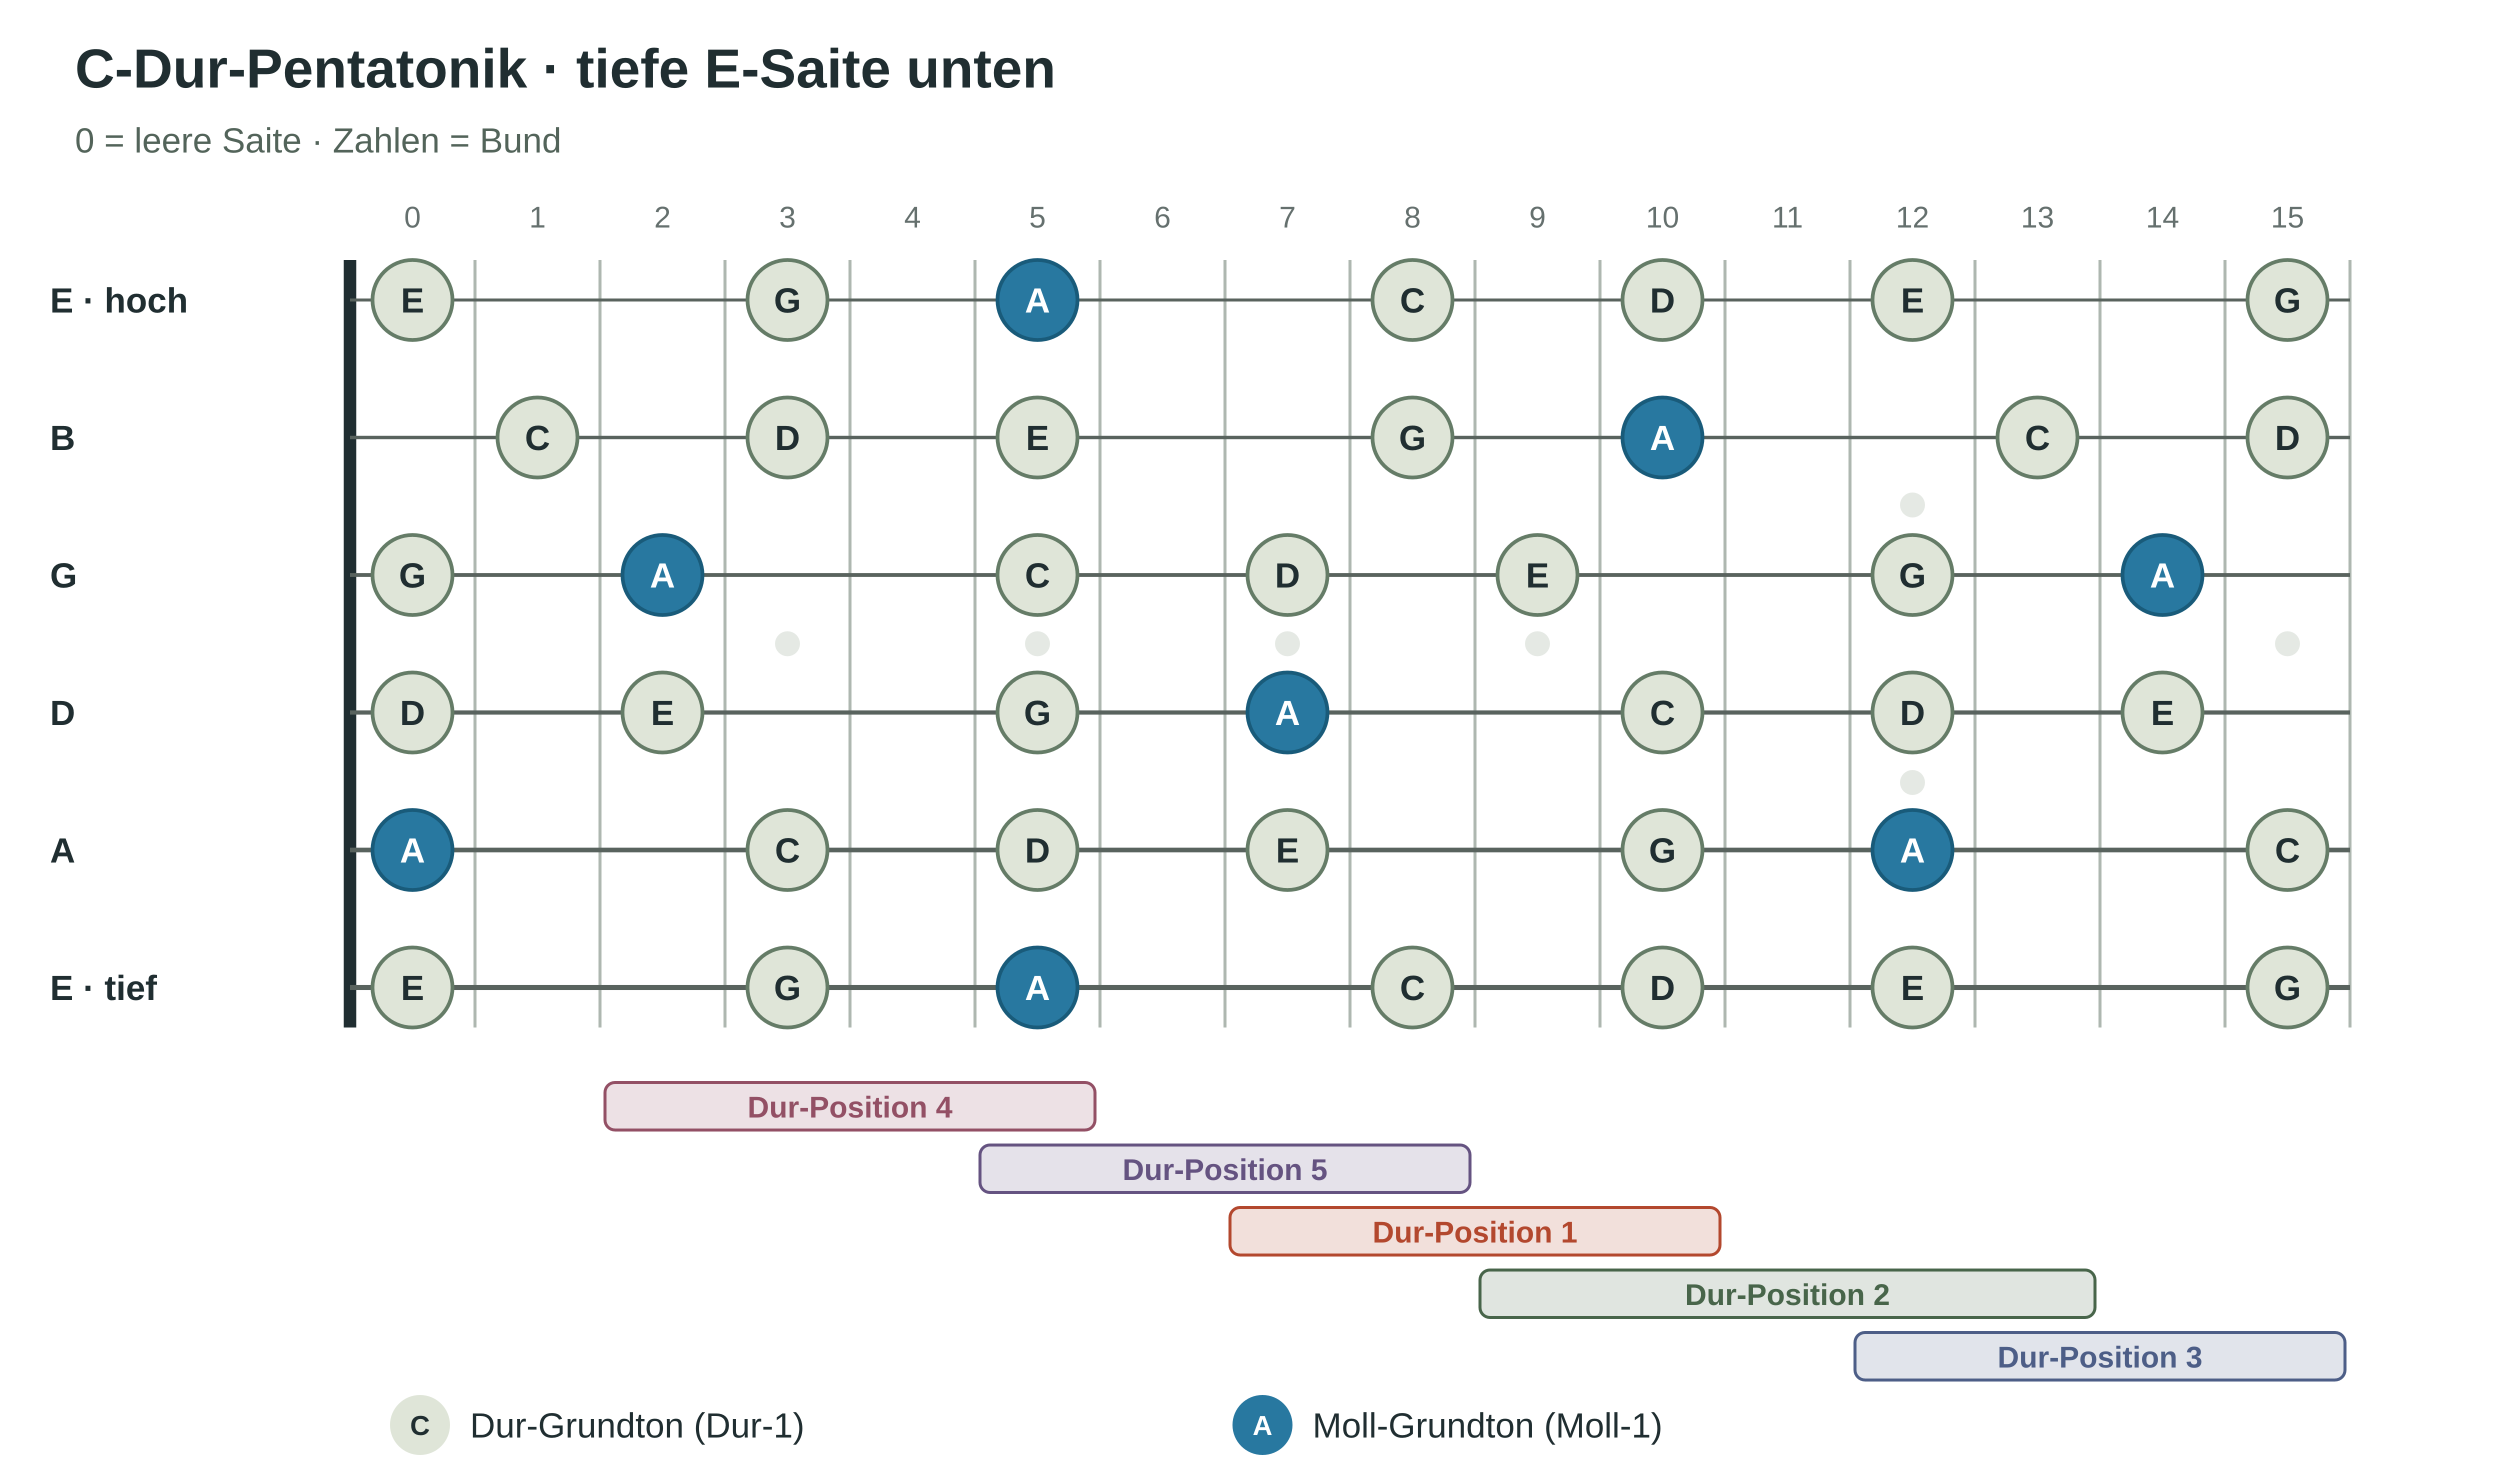
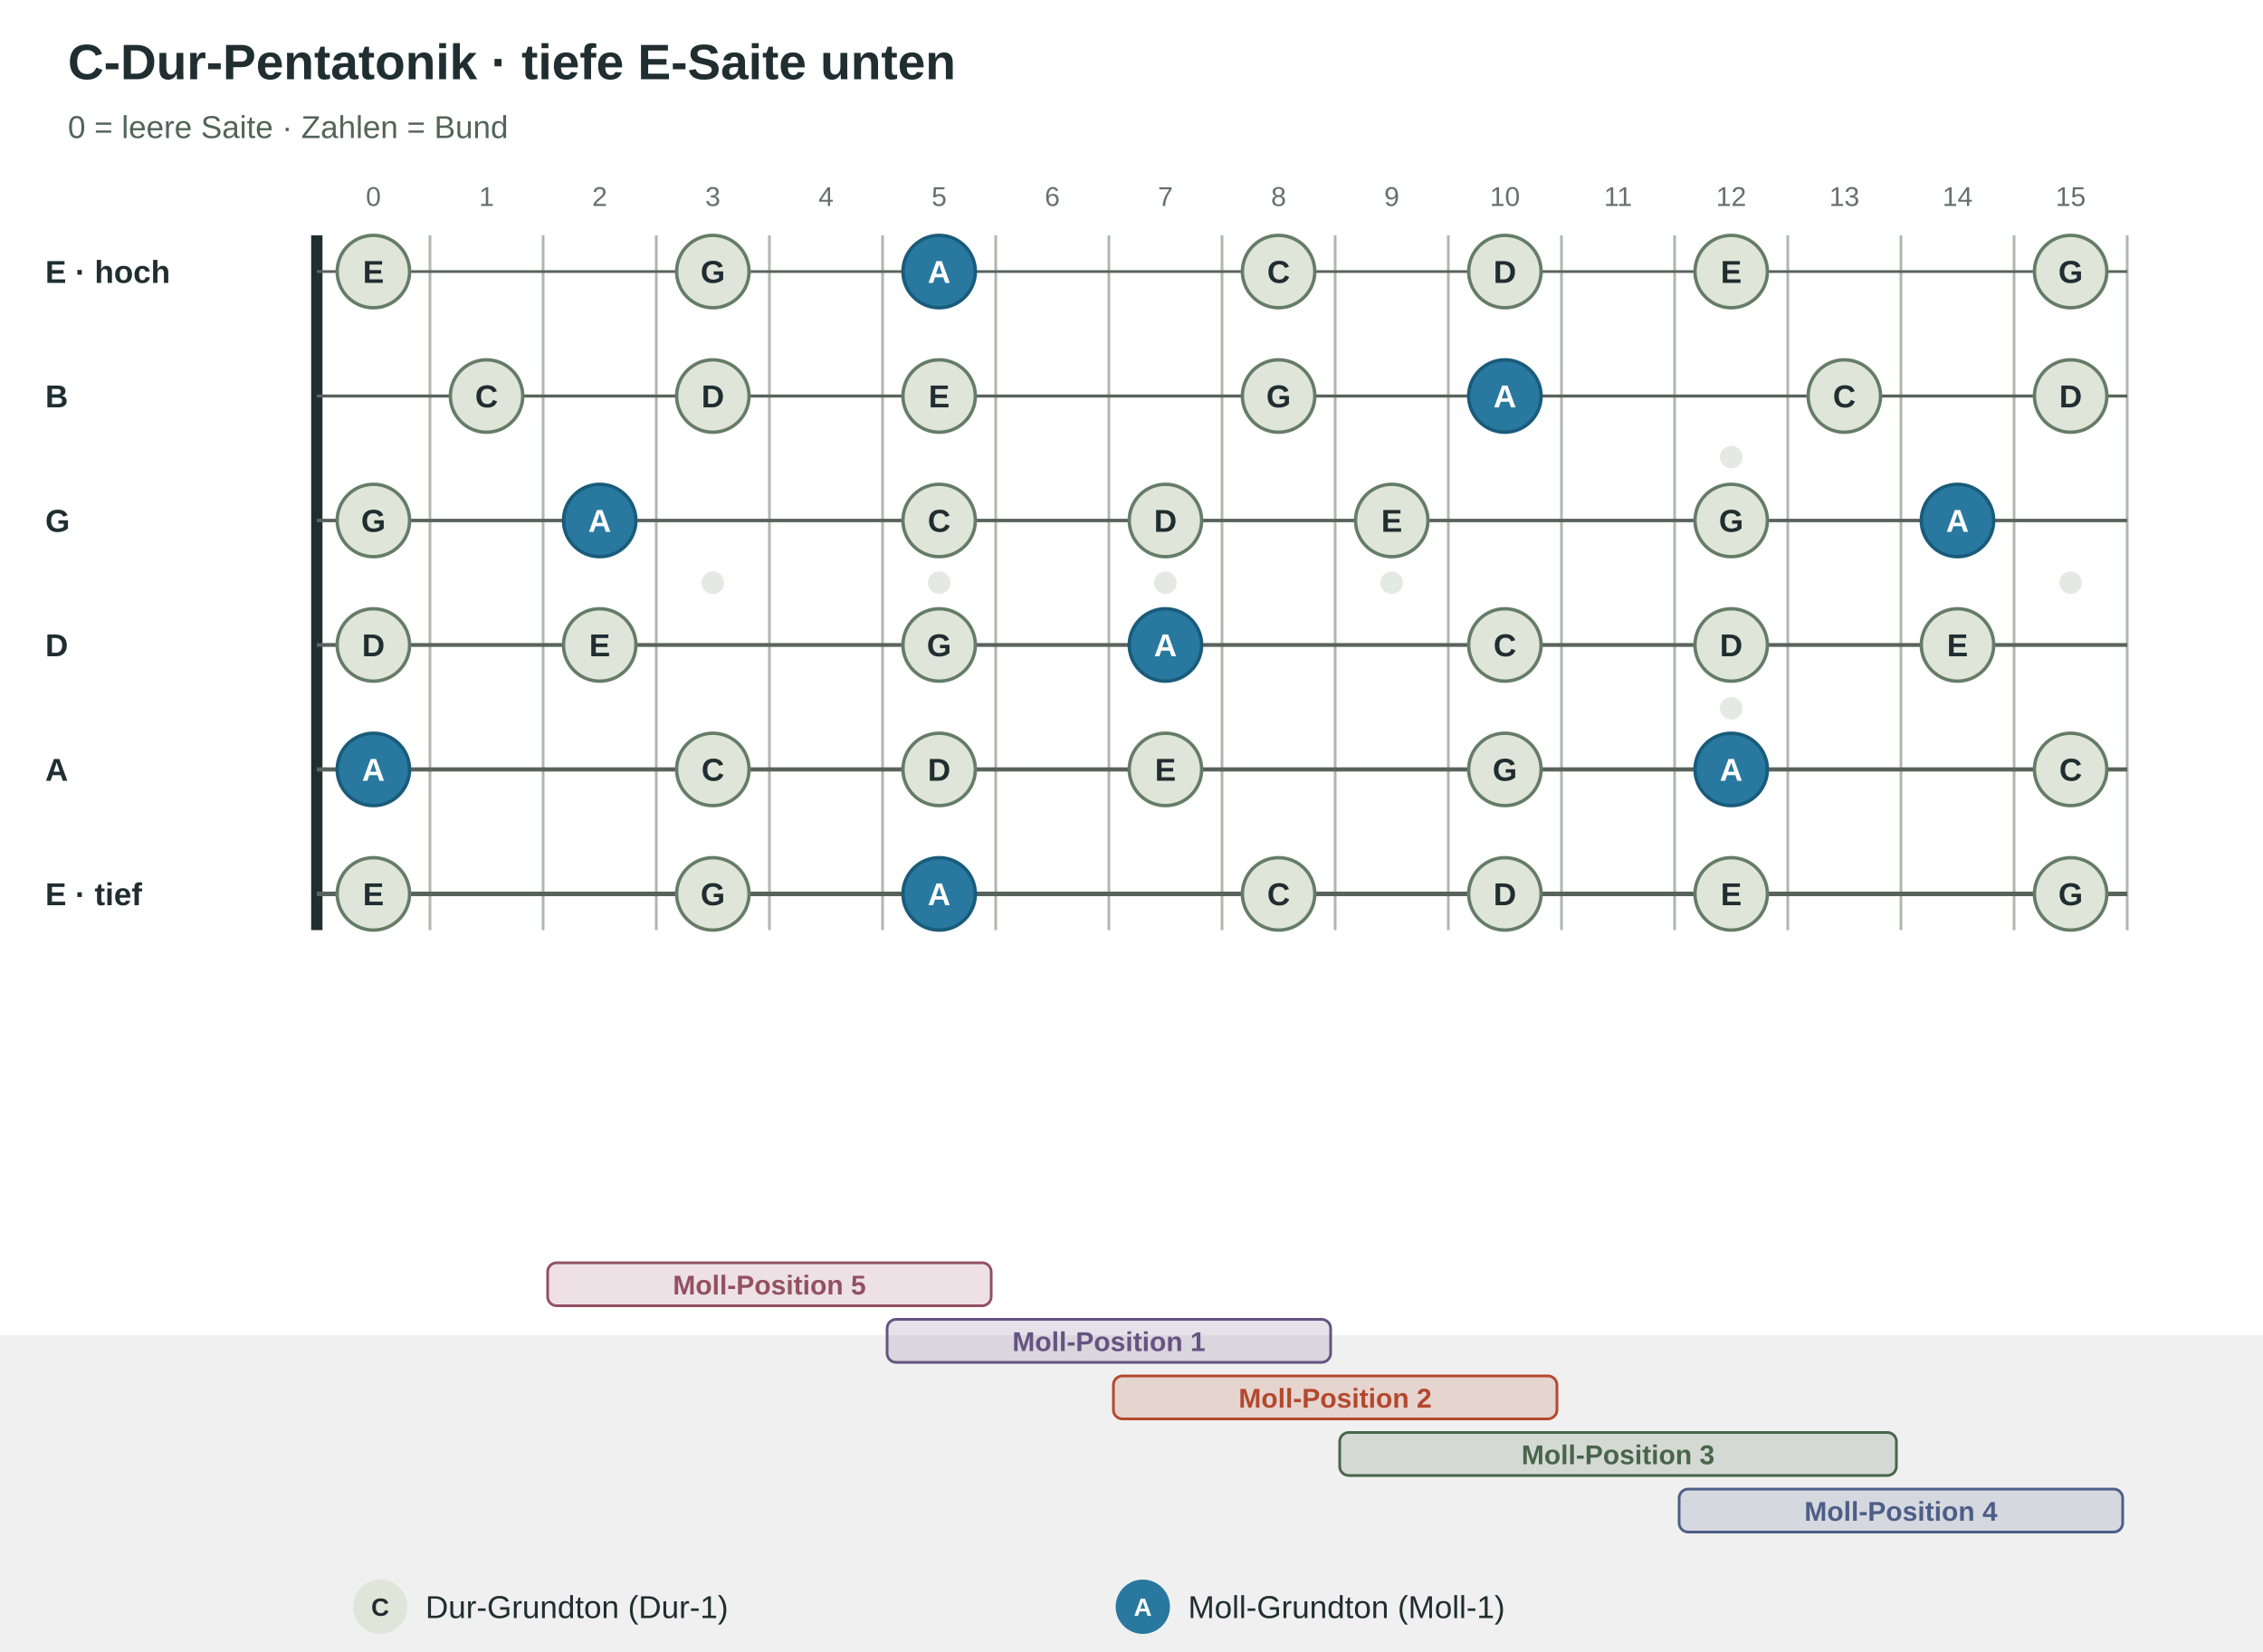
- <svg xmlns="http://www.w3.org/2000/svg" width="1000" height="590" viewBox="0 0 1000 590" role="img" aria-labelledby="title desc">
+ <svg xmlns="http://www.w3.org/2000/svg" width="1000" height="730" viewBox="0 0 1000 730" role="img" aria-labelledby="title desc">
  <rect width="1000" height="590" fill="#fff" />
  <text x="30" y="35" fill="#202e31" font-family="Arial,sans-serif" font-size="22" font-weight="700">C-Dur-Pentatonik · tiefe E-Saite unten</text>
  <text x="30" y="61" fill="#53645a" font-family="Arial,sans-serif" font-size="14">0 = leere Saite · Zahlen = Bund</text>
  <text x="165.0" y="91" text-anchor="middle" fill="#65706e" font-family="Arial,sans-serif" font-size="12">0</text>
  <text x="215.0" y="91" text-anchor="middle" fill="#65706e" font-family="Arial,sans-serif" font-size="12">1</text>
  <text x="265.0" y="91" text-anchor="middle" fill="#65706e" font-family="Arial,sans-serif" font-size="12">2</text>
  <text x="315.0" y="91" text-anchor="middle" fill="#65706e" font-family="Arial,sans-serif" font-size="12">3</text>
  <text x="365.0" y="91" text-anchor="middle" fill="#65706e" font-family="Arial,sans-serif" font-size="12">4</text>
  <text x="415.0" y="91" text-anchor="middle" fill="#65706e" font-family="Arial,sans-serif" font-size="12">5</text>
  <text x="465.0" y="91" text-anchor="middle" fill="#65706e" font-family="Arial,sans-serif" font-size="12">6</text>
  <text x="515.0" y="91" text-anchor="middle" fill="#65706e" font-family="Arial,sans-serif" font-size="12">7</text>
  <text x="565.0" y="91" text-anchor="middle" fill="#65706e" font-family="Arial,sans-serif" font-size="12">8</text>
  <text x="615.0" y="91" text-anchor="middle" fill="#65706e" font-family="Arial,sans-serif" font-size="12">9</text>
  <text x="665.0" y="91" text-anchor="middle" fill="#65706e" font-family="Arial,sans-serif" font-size="12">10</text>
  <text x="715.0" y="91" text-anchor="middle" fill="#65706e" font-family="Arial,sans-serif" font-size="12">11</text>
  <text x="765.0" y="91" text-anchor="middle" fill="#65706e" font-family="Arial,sans-serif" font-size="12">12</text>
  <text x="815.0" y="91" text-anchor="middle" fill="#65706e" font-family="Arial,sans-serif" font-size="12">13</text>
  <text x="865.0" y="91" text-anchor="middle" fill="#65706e" font-family="Arial,sans-serif" font-size="12">14</text>
  <text x="915.0" y="91" text-anchor="middle" fill="#65706e" font-family="Arial,sans-serif" font-size="12">15</text>
  <path d="M140 104V411" stroke="#202e31" stroke-width="5" />
  <path d="M190 104V411" stroke="#aeb7b0" stroke-width="1.2" />
  <path d="M240 104V411" stroke="#aeb7b0" stroke-width="1.2" />
  <path d="M290 104V411" stroke="#aeb7b0" stroke-width="1.2" />
  <path d="M340 104V411" stroke="#aeb7b0" stroke-width="1.2" />
  <path d="M390 104V411" stroke="#aeb7b0" stroke-width="1.2" />
  <path d="M440 104V411" stroke="#aeb7b0" stroke-width="1.2" />
  <path d="M490 104V411" stroke="#aeb7b0" stroke-width="1.2" />
  <path d="M540 104V411" stroke="#aeb7b0" stroke-width="1.2" />
  <path d="M590 104V411" stroke="#aeb7b0" stroke-width="1.2" />
  <path d="M640 104V411" stroke="#aeb7b0" stroke-width="1.2" />
  <path d="M690 104V411" stroke="#aeb7b0" stroke-width="1.2" />
  <path d="M740 104V411" stroke="#aeb7b0" stroke-width="1.2" />
  <path d="M790 104V411" stroke="#aeb7b0" stroke-width="1.2" />
  <path d="M840 104V411" stroke="#aeb7b0" stroke-width="1.2" />
  <path d="M890 104V411" stroke="#aeb7b0" stroke-width="1.2" />
  <path d="M940 104V411" stroke="#aeb7b0" stroke-width="1.2" />
  <circle cx="315.0" cy="257.5" r="5" fill="#e5e9e4" />
  <circle cx="415.0" cy="257.5" r="5" fill="#e5e9e4" />
  <circle cx="515.0" cy="257.5" r="5" fill="#e5e9e4" />
  <circle cx="615.0" cy="257.5" r="5" fill="#e5e9e4" />
  <circle cx="915.0" cy="257.5" r="5" fill="#e5e9e4" />
  <circle cx="765.0" cy="202" r="5" fill="#e5e9e4" />
  <circle cx="765.0" cy="313" r="5" fill="#e5e9e4" />
  <path d="M140 395H940" stroke="#59635e" stroke-width="2.02" />
  <text x="20" y="400" fill="#202e31" font-family="Arial,sans-serif" font-size="14" font-weight="700">E · tief</text>
  <circle cx="165.0" cy="395" r="16" fill="#dfe5d8" stroke="#657c67" stroke-width="1.5" />
  <text x="165.0" y="400" text-anchor="middle" fill="#202e31" font-family="Arial,sans-serif" font-size="14" font-weight="700">E</text>
  <circle cx="315.0" cy="395" r="16" fill="#dfe5d8" stroke="#657c67" stroke-width="1.5" />
  <text x="315.0" y="400" text-anchor="middle" fill="#202e31" font-family="Arial,sans-serif" font-size="14" font-weight="700">G</text>
  <circle cx="415.0" cy="395" r="16" fill="#2878a0" stroke="#195b7a" stroke-width="1.5" />
  <text x="415.0" y="400" text-anchor="middle" fill="#fff" font-family="Arial,sans-serif" font-size="14" font-weight="700">A</text>
  <circle cx="565.0" cy="395" r="16" fill="#dfe5d8" stroke="#657c67" stroke-width="1.5" />
  <text x="565.0" y="400" text-anchor="middle" fill="#202e31" font-family="Arial,sans-serif" font-size="14" font-weight="700">C</text>
  <circle cx="665.0" cy="395" r="16" fill="#dfe5d8" stroke="#657c67" stroke-width="1.5" />
  <text x="665.0" y="400" text-anchor="middle" fill="#202e31" font-family="Arial,sans-serif" font-size="14" font-weight="700">D</text>
  <circle cx="765.0" cy="395" r="16" fill="#dfe5d8" stroke="#657c67" stroke-width="1.5" />
  <text x="765.0" y="400" text-anchor="middle" fill="#202e31" font-family="Arial,sans-serif" font-size="14" font-weight="700">E</text>
  <circle cx="915.0" cy="395" r="16" fill="#dfe5d8" stroke="#657c67" stroke-width="1.5" />
  <text x="915.0" y="400" text-anchor="middle" fill="#202e31" font-family="Arial,sans-serif" font-size="14" font-weight="700">G</text>
  <path d="M140 340H940" stroke="#59635e" stroke-width="1.86" />
  <text x="20" y="345" fill="#202e31" font-family="Arial,sans-serif" font-size="14" font-weight="700">A</text>
  <circle cx="165.0" cy="340" r="16" fill="#2878a0" stroke="#195b7a" stroke-width="1.5" />
  <text x="165.0" y="345" text-anchor="middle" fill="#fff" font-family="Arial,sans-serif" font-size="14" font-weight="700">A</text>
  <circle cx="315.0" cy="340" r="16" fill="#dfe5d8" stroke="#657c67" stroke-width="1.5" />
  <text x="315.0" y="345" text-anchor="middle" fill="#202e31" font-family="Arial,sans-serif" font-size="14" font-weight="700">C</text>
  <circle cx="415.0" cy="340" r="16" fill="#dfe5d8" stroke="#657c67" stroke-width="1.5" />
  <text x="415.0" y="345" text-anchor="middle" fill="#202e31" font-family="Arial,sans-serif" font-size="14" font-weight="700">D</text>
  <circle cx="515.0" cy="340" r="16" fill="#dfe5d8" stroke="#657c67" stroke-width="1.5" />
  <text x="515.0" y="345" text-anchor="middle" fill="#202e31" font-family="Arial,sans-serif" font-size="14" font-weight="700">E</text>
  <circle cx="665.0" cy="340" r="16" fill="#dfe5d8" stroke="#657c67" stroke-width="1.5" />
  <text x="665.0" y="345" text-anchor="middle" fill="#202e31" font-family="Arial,sans-serif" font-size="14" font-weight="700">G</text>
  <circle cx="765.0" cy="340" r="16" fill="#2878a0" stroke="#195b7a" stroke-width="1.5" />
  <text x="765.0" y="345" text-anchor="middle" fill="#fff" font-family="Arial,sans-serif" font-size="14" font-weight="700">A</text>
  <circle cx="915.0" cy="340" r="16" fill="#dfe5d8" stroke="#657c67" stroke-width="1.5" />
  <text x="915.0" y="345" text-anchor="middle" fill="#202e31" font-family="Arial,sans-serif" font-size="14" font-weight="700">C</text>
  <path d="M140 285H940" stroke="#59635e" stroke-width="1.69" />
  <text x="20" y="290" fill="#202e31" font-family="Arial,sans-serif" font-size="14" font-weight="700">D</text>
  <circle cx="165.0" cy="285" r="16" fill="#dfe5d8" stroke="#657c67" stroke-width="1.5" />
  <text x="165.0" y="290" text-anchor="middle" fill="#202e31" font-family="Arial,sans-serif" font-size="14" font-weight="700">D</text>
  <circle cx="265.0" cy="285" r="16" fill="#dfe5d8" stroke="#657c67" stroke-width="1.5" />
  <text x="265.0" y="290" text-anchor="middle" fill="#202e31" font-family="Arial,sans-serif" font-size="14" font-weight="700">E</text>
  <circle cx="415.0" cy="285" r="16" fill="#dfe5d8" stroke="#657c67" stroke-width="1.5" />
  <text x="415.0" y="290" text-anchor="middle" fill="#202e31" font-family="Arial,sans-serif" font-size="14" font-weight="700">G</text>
  <circle cx="515.0" cy="285" r="16" fill="#2878a0" stroke="#195b7a" stroke-width="1.5" />
  <text x="515.0" y="290" text-anchor="middle" fill="#fff" font-family="Arial,sans-serif" font-size="14" font-weight="700">A</text>
  <circle cx="665.0" cy="285" r="16" fill="#dfe5d8" stroke="#657c67" stroke-width="1.5" />
  <text x="665.0" y="290" text-anchor="middle" fill="#202e31" font-family="Arial,sans-serif" font-size="14" font-weight="700">C</text>
  <circle cx="765.0" cy="285" r="16" fill="#dfe5d8" stroke="#657c67" stroke-width="1.5" />
  <text x="765.0" y="290" text-anchor="middle" fill="#202e31" font-family="Arial,sans-serif" font-size="14" font-weight="700">D</text>
  <circle cx="865.0" cy="285" r="16" fill="#dfe5d8" stroke="#657c67" stroke-width="1.5" />
  <text x="865.0" y="290" text-anchor="middle" fill="#202e31" font-family="Arial,sans-serif" font-size="14" font-weight="700">E</text>
  <path d="M140 230H940" stroke="#59635e" stroke-width="1.53" />
  <text x="20" y="235" fill="#202e31" font-family="Arial,sans-serif" font-size="14" font-weight="700">G</text>
  <circle cx="165.0" cy="230" r="16" fill="#dfe5d8" stroke="#657c67" stroke-width="1.5" />
  <text x="165.0" y="235" text-anchor="middle" fill="#202e31" font-family="Arial,sans-serif" font-size="14" font-weight="700">G</text>
  <circle cx="265.0" cy="230" r="16" fill="#2878a0" stroke="#195b7a" stroke-width="1.5" />
  <text x="265.0" y="235" text-anchor="middle" fill="#fff" font-family="Arial,sans-serif" font-size="14" font-weight="700">A</text>
  <circle cx="415.0" cy="230" r="16" fill="#dfe5d8" stroke="#657c67" stroke-width="1.5" />
  <text x="415.0" y="235" text-anchor="middle" fill="#202e31" font-family="Arial,sans-serif" font-size="14" font-weight="700">C</text>
  <circle cx="515.0" cy="230" r="16" fill="#dfe5d8" stroke="#657c67" stroke-width="1.5" />
  <text x="515.0" y="235" text-anchor="middle" fill="#202e31" font-family="Arial,sans-serif" font-size="14" font-weight="700">D</text>
  <circle cx="615.0" cy="230" r="16" fill="#dfe5d8" stroke="#657c67" stroke-width="1.5" />
  <text x="615.0" y="235" text-anchor="middle" fill="#202e31" font-family="Arial,sans-serif" font-size="14" font-weight="700">E</text>
  <circle cx="765.0" cy="230" r="16" fill="#dfe5d8" stroke="#657c67" stroke-width="1.5" />
  <text x="765.0" y="235" text-anchor="middle" fill="#202e31" font-family="Arial,sans-serif" font-size="14" font-weight="700">G</text>
  <circle cx="865.0" cy="230" r="16" fill="#2878a0" stroke="#195b7a" stroke-width="1.5" />
  <text x="865.0" y="235" text-anchor="middle" fill="#fff" font-family="Arial,sans-serif" font-size="14" font-weight="700">A</text>
  <path d="M140 175H940" stroke="#59635e" stroke-width="1.36" />
  <text x="20" y="180" fill="#202e31" font-family="Arial,sans-serif" font-size="14" font-weight="700">B</text>
  <circle cx="215.0" cy="175" r="16" fill="#dfe5d8" stroke="#657c67" stroke-width="1.5" />
  <text x="215.0" y="180" text-anchor="middle" fill="#202e31" font-family="Arial,sans-serif" font-size="14" font-weight="700">C</text>
  <circle cx="315.0" cy="175" r="16" fill="#dfe5d8" stroke="#657c67" stroke-width="1.5" />
  <text x="315.0" y="180" text-anchor="middle" fill="#202e31" font-family="Arial,sans-serif" font-size="14" font-weight="700">D</text>
  <circle cx="415.0" cy="175" r="16" fill="#dfe5d8" stroke="#657c67" stroke-width="1.5" />
  <text x="415.0" y="180" text-anchor="middle" fill="#202e31" font-family="Arial,sans-serif" font-size="14" font-weight="700">E</text>
  <circle cx="565.0" cy="175" r="16" fill="#dfe5d8" stroke="#657c67" stroke-width="1.5" />
  <text x="565.0" y="180" text-anchor="middle" fill="#202e31" font-family="Arial,sans-serif" font-size="14" font-weight="700">G</text>
  <circle cx="665.0" cy="175" r="16" fill="#2878a0" stroke="#195b7a" stroke-width="1.5" />
  <text x="665.0" y="180" text-anchor="middle" fill="#fff" font-family="Arial,sans-serif" font-size="14" font-weight="700">A</text>
  <circle cx="815.0" cy="175" r="16" fill="#dfe5d8" stroke="#657c67" stroke-width="1.5" />
  <text x="815.0" y="180" text-anchor="middle" fill="#202e31" font-family="Arial,sans-serif" font-size="14" font-weight="700">C</text>
  <circle cx="915.0" cy="175" r="16" fill="#dfe5d8" stroke="#657c67" stroke-width="1.5" />
  <text x="915.0" y="180" text-anchor="middle" fill="#202e31" font-family="Arial,sans-serif" font-size="14" font-weight="700">D</text>
  <path d="M140 120H940" stroke="#59635e" stroke-width="1.20" />
  <text x="20" y="125" fill="#202e31" font-family="Arial,sans-serif" font-size="14" font-weight="700">E · hoch</text>
  <circle cx="165.0" cy="120" r="16" fill="#dfe5d8" stroke="#657c67" stroke-width="1.5" />
  <text x="165.0" y="125" text-anchor="middle" fill="#202e31" font-family="Arial,sans-serif" font-size="14" font-weight="700">E</text>
  <circle cx="315.0" cy="120" r="16" fill="#dfe5d8" stroke="#657c67" stroke-width="1.5" />
  <text x="315.0" y="125" text-anchor="middle" fill="#202e31" font-family="Arial,sans-serif" font-size="14" font-weight="700">G</text>
  <circle cx="415.0" cy="120" r="16" fill="#2878a0" stroke="#195b7a" stroke-width="1.5" />
  <text x="415.0" y="125" text-anchor="middle" fill="#fff" font-family="Arial,sans-serif" font-size="14" font-weight="700">A</text>
  <circle cx="565.0" cy="120" r="16" fill="#dfe5d8" stroke="#657c67" stroke-width="1.5" />
  <text x="565.0" y="125" text-anchor="middle" fill="#202e31" font-family="Arial,sans-serif" font-size="14" font-weight="700">C</text>
  <circle cx="665.0" cy="120" r="16" fill="#dfe5d8" stroke="#657c67" stroke-width="1.5" />
  <text x="665.0" y="125" text-anchor="middle" fill="#202e31" font-family="Arial,sans-serif" font-size="14" font-weight="700">D</text>
  <circle cx="765.0" cy="120" r="16" fill="#dfe5d8" stroke="#657c67" stroke-width="1.5" />
  <text x="765.0" y="125" text-anchor="middle" fill="#202e31" font-family="Arial,sans-serif" font-size="14" font-weight="700">E</text>
  <circle cx="915.0" cy="120" r="16" fill="#dfe5d8" stroke="#657c67" stroke-width="1.5" />
  <text x="915.0" y="125" text-anchor="middle" fill="#202e31" font-family="Arial,sans-serif" font-size="14" font-weight="700">G</text>
-   <rect x="242" y="433" width="196" height="19" rx="4" fill="#935065" fill-opacity=".17" stroke="#935065" stroke-width="1.2" />
-   <text x="340.0" y="447" text-anchor="middle" fill="#935065" font-family="Arial,sans-serif" font-size="12" font-weight="700">Dur-Position 4</text>
-   <rect x="392" y="458" width="196" height="19" rx="4" fill="#655381" fill-opacity=".17" stroke="#655381" stroke-width="1.2" />
-   <text x="490.0" y="472" text-anchor="middle" fill="#655381" font-family="Arial,sans-serif" font-size="12" font-weight="700">Dur-Position 5</text>
-   <rect x="492" y="483" width="196" height="19" rx="4" fill="#b3482e" fill-opacity=".17" stroke="#b3482e" stroke-width="1.2" />
-   <text x="590.0" y="497" text-anchor="middle" fill="#b3482e" font-family="Arial,sans-serif" font-size="12" font-weight="700">Dur-Position 1</text>
-   <rect x="592" y="508" width="246" height="19" rx="4" fill="#48654a" fill-opacity=".17" stroke="#48654a" stroke-width="1.2" />
-   <text x="715.0" y="522" text-anchor="middle" fill="#48654a" font-family="Arial,sans-serif" font-size="12" font-weight="700">Dur-Position 2</text>
-   <rect x="742" y="533" width="196" height="19" rx="4" fill="#4d5e87" fill-opacity=".17" stroke="#4d5e87" stroke-width="1.2" />
-   <text x="840.0" y="547" text-anchor="middle" fill="#4d5e87" font-family="Arial,sans-serif" font-size="12" font-weight="700">Dur-Position 3</text>
-   <circle cx="168" cy="570" r="12" fill="#dfe5d8" />
-   <text x="168" y="574" text-anchor="middle" fill="#202e31" font-family="Arial,sans-serif" font-size="11" font-weight="700">C</text>
-   <text x="188" y="575" fill="#202e31" font-family="Arial,sans-serif" font-size="14">Dur-Grundton (Dur-1)</text>
-   <circle cx="505" cy="570" r="12" fill="#2878a0" />
-   <text x="505" y="574" text-anchor="middle" fill="#fff" font-family="Arial,sans-serif" font-size="11" font-weight="700">A</text>
-   <text x="525" y="575" fill="#202e31" font-family="Arial,sans-serif" font-size="14">Moll-Grundton (Moll-1)</text>
+   <rect x="242" y="558" width="196" height="19" rx="4" fill="#935065" fill-opacity=".17" stroke="#935065" stroke-width="1.2" />
+   <text x="340.0" y="572" text-anchor="middle" fill="#935065" font-family="Arial,sans-serif" font-size="12" font-weight="700">Moll-Position 5</text>
+   <rect x="392" y="583" width="196" height="19" rx="4" fill="#655381" fill-opacity=".17" stroke="#655381" stroke-width="1.2" />
+   <text x="490.0" y="597" text-anchor="middle" fill="#655381" font-family="Arial,sans-serif" font-size="12" font-weight="700">Moll-Position 1</text>
+   <rect x="492" y="608" width="196" height="19" rx="4" fill="#b3482e" fill-opacity=".17" stroke="#b3482e" stroke-width="1.2" />
+   <text x="590.0" y="622" text-anchor="middle" fill="#b3482e" font-family="Arial,sans-serif" font-size="12" font-weight="700">Moll-Position 2</text>
+   <rect x="592" y="633" width="246" height="19" rx="4" fill="#48654a" fill-opacity=".17" stroke="#48654a" stroke-width="1.2" />
+   <text x="715.0" y="647" text-anchor="middle" fill="#48654a" font-family="Arial,sans-serif" font-size="12" font-weight="700">Moll-Position 3</text>
+   <rect x="742" y="658" width="196" height="19" rx="4" fill="#4d5e87" fill-opacity=".17" stroke="#4d5e87" stroke-width="1.2" />
+   <text x="840.0" y="672" text-anchor="middle" fill="#4d5e87" font-family="Arial,sans-serif" font-size="12" font-weight="700">Moll-Position 4</text>
+   <circle cx="168" cy="710" r="12" fill="#dfe5d8" />
+   <text x="168" y="714" text-anchor="middle" fill="#202e31" font-family="Arial,sans-serif" font-size="11" font-weight="700">C</text>
+   <text x="188" y="715" fill="#202e31" font-family="Arial,sans-serif" font-size="14">Dur-Grundton (Dur-1)</text>
+   <circle cx="505" cy="710" r="12" fill="#2878a0" />
+   <text x="505" y="714" text-anchor="middle" fill="#fff" font-family="Arial,sans-serif" font-size="11" font-weight="700">A</text>
+   <text x="525" y="715" fill="#202e31" font-family="Arial,sans-serif" font-size="14">Moll-Grundton (Moll-1)</text>
</svg>
